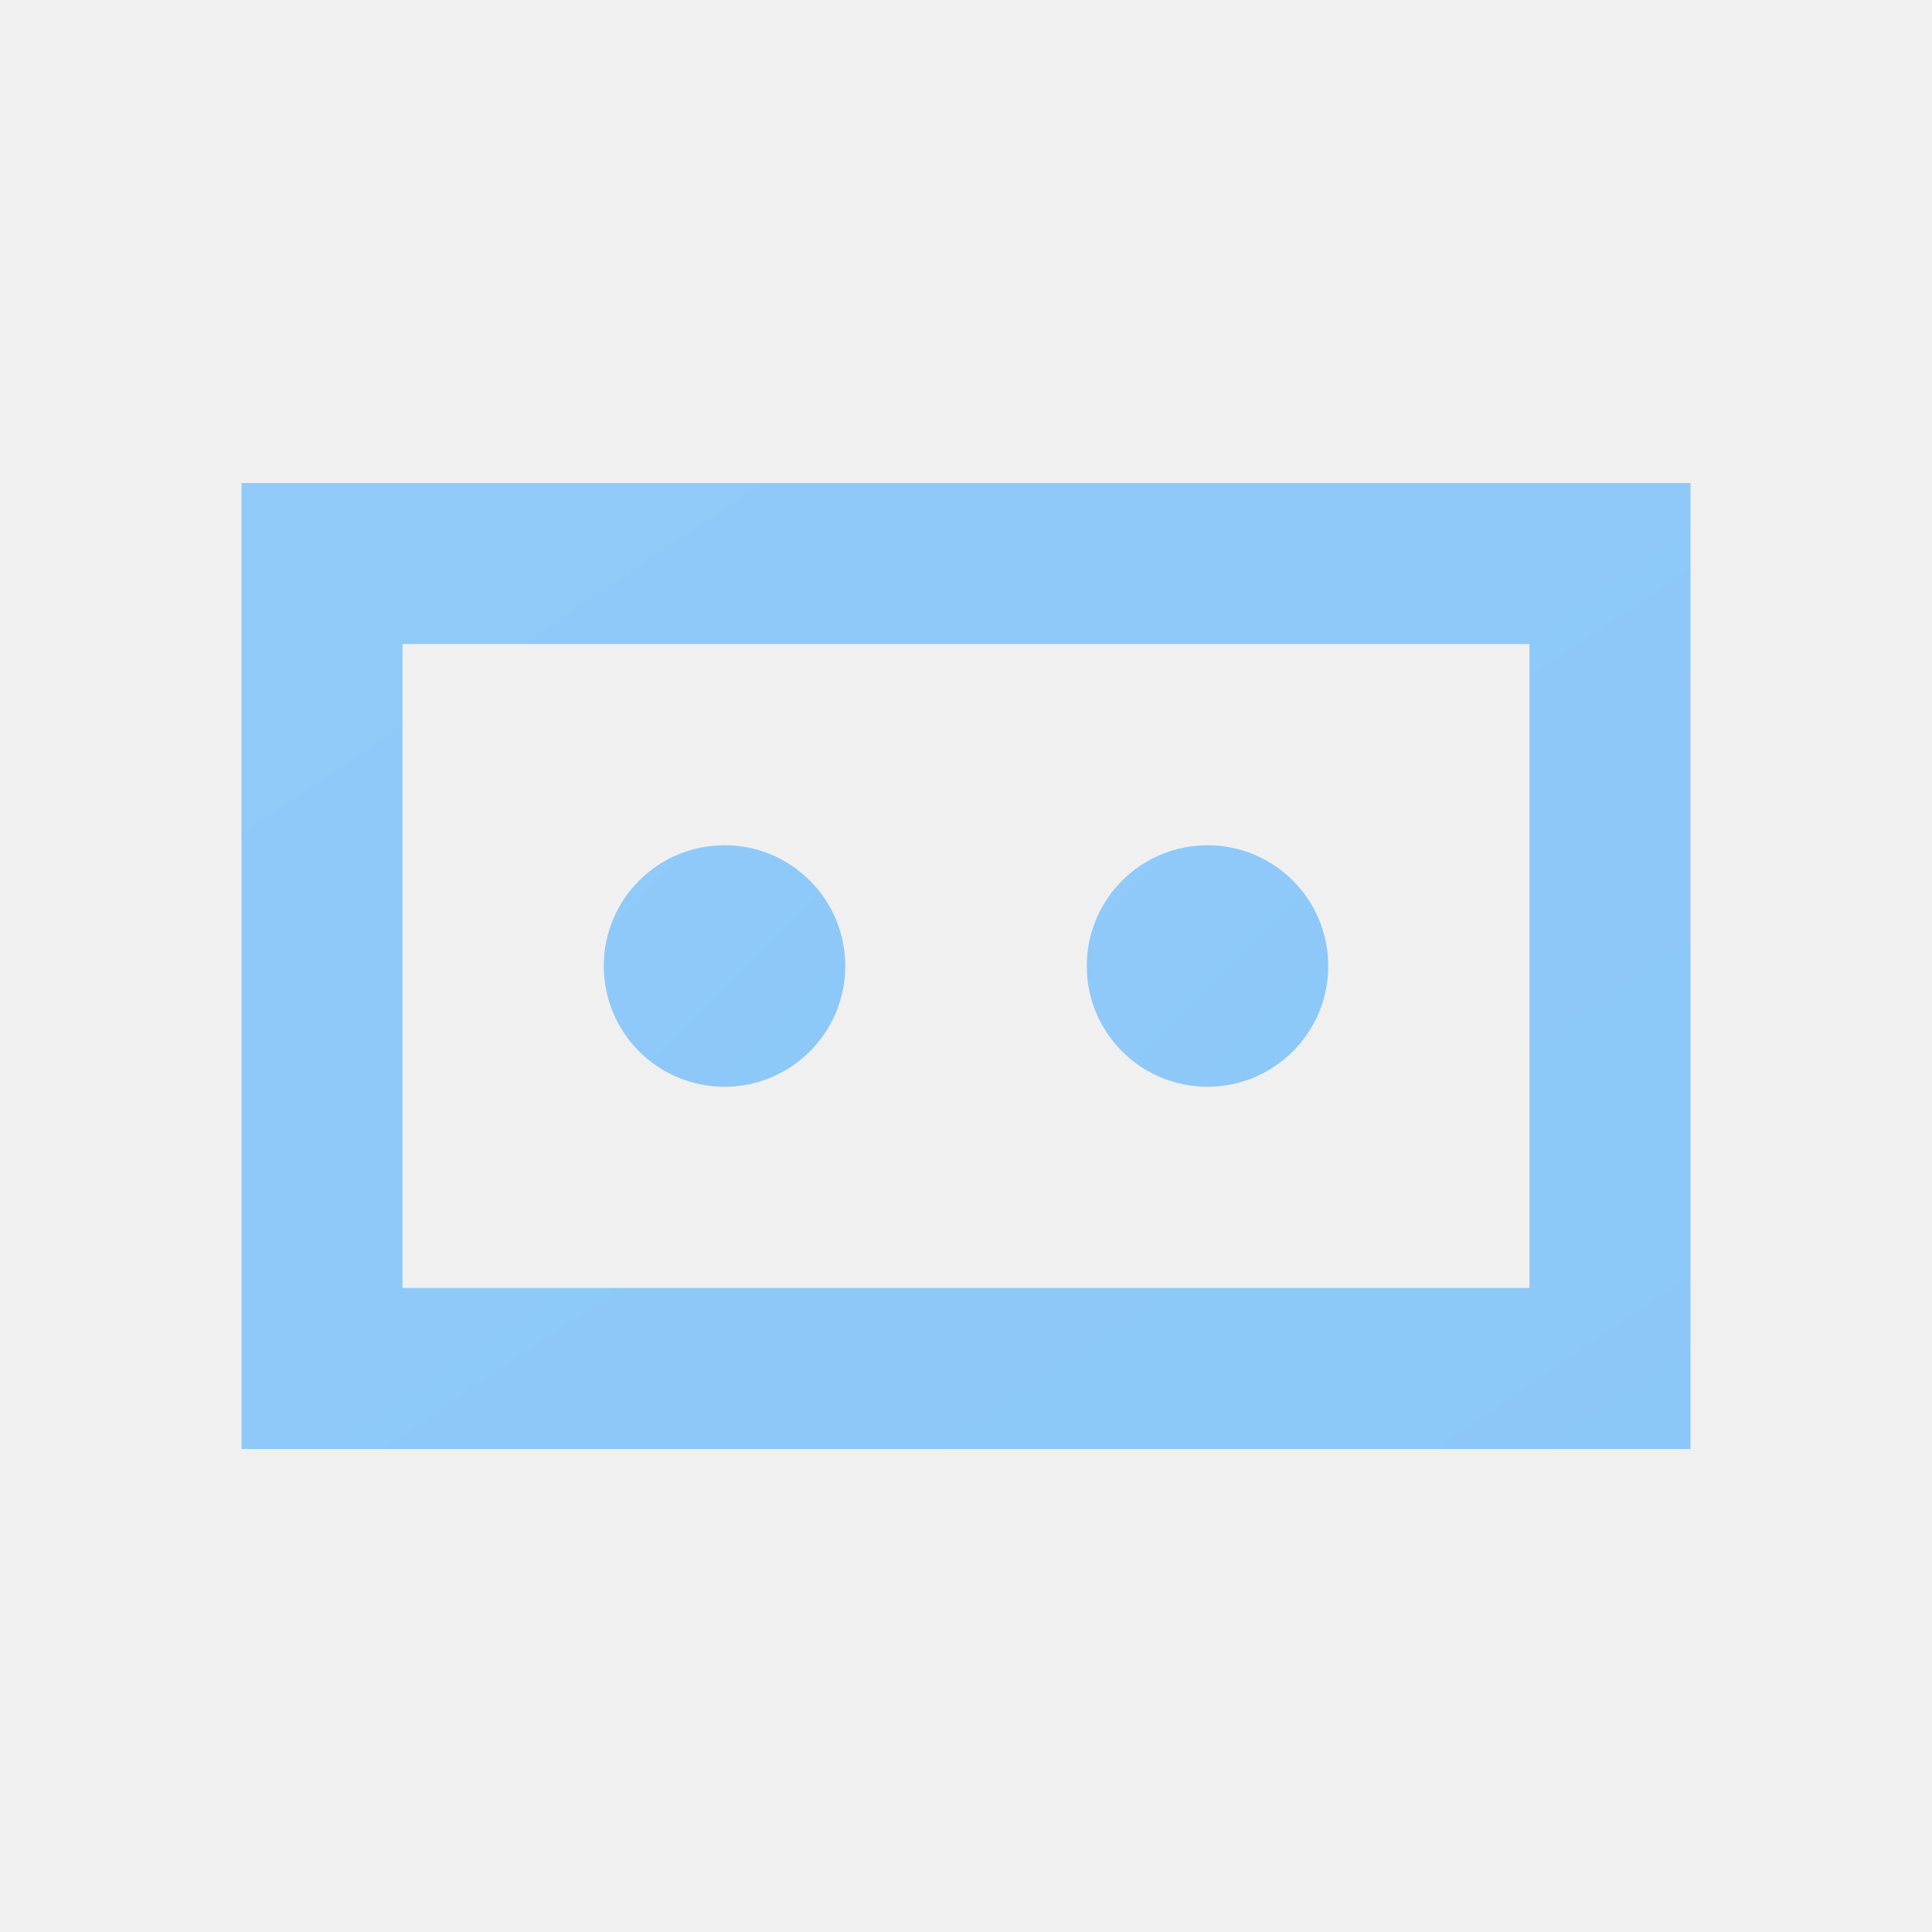
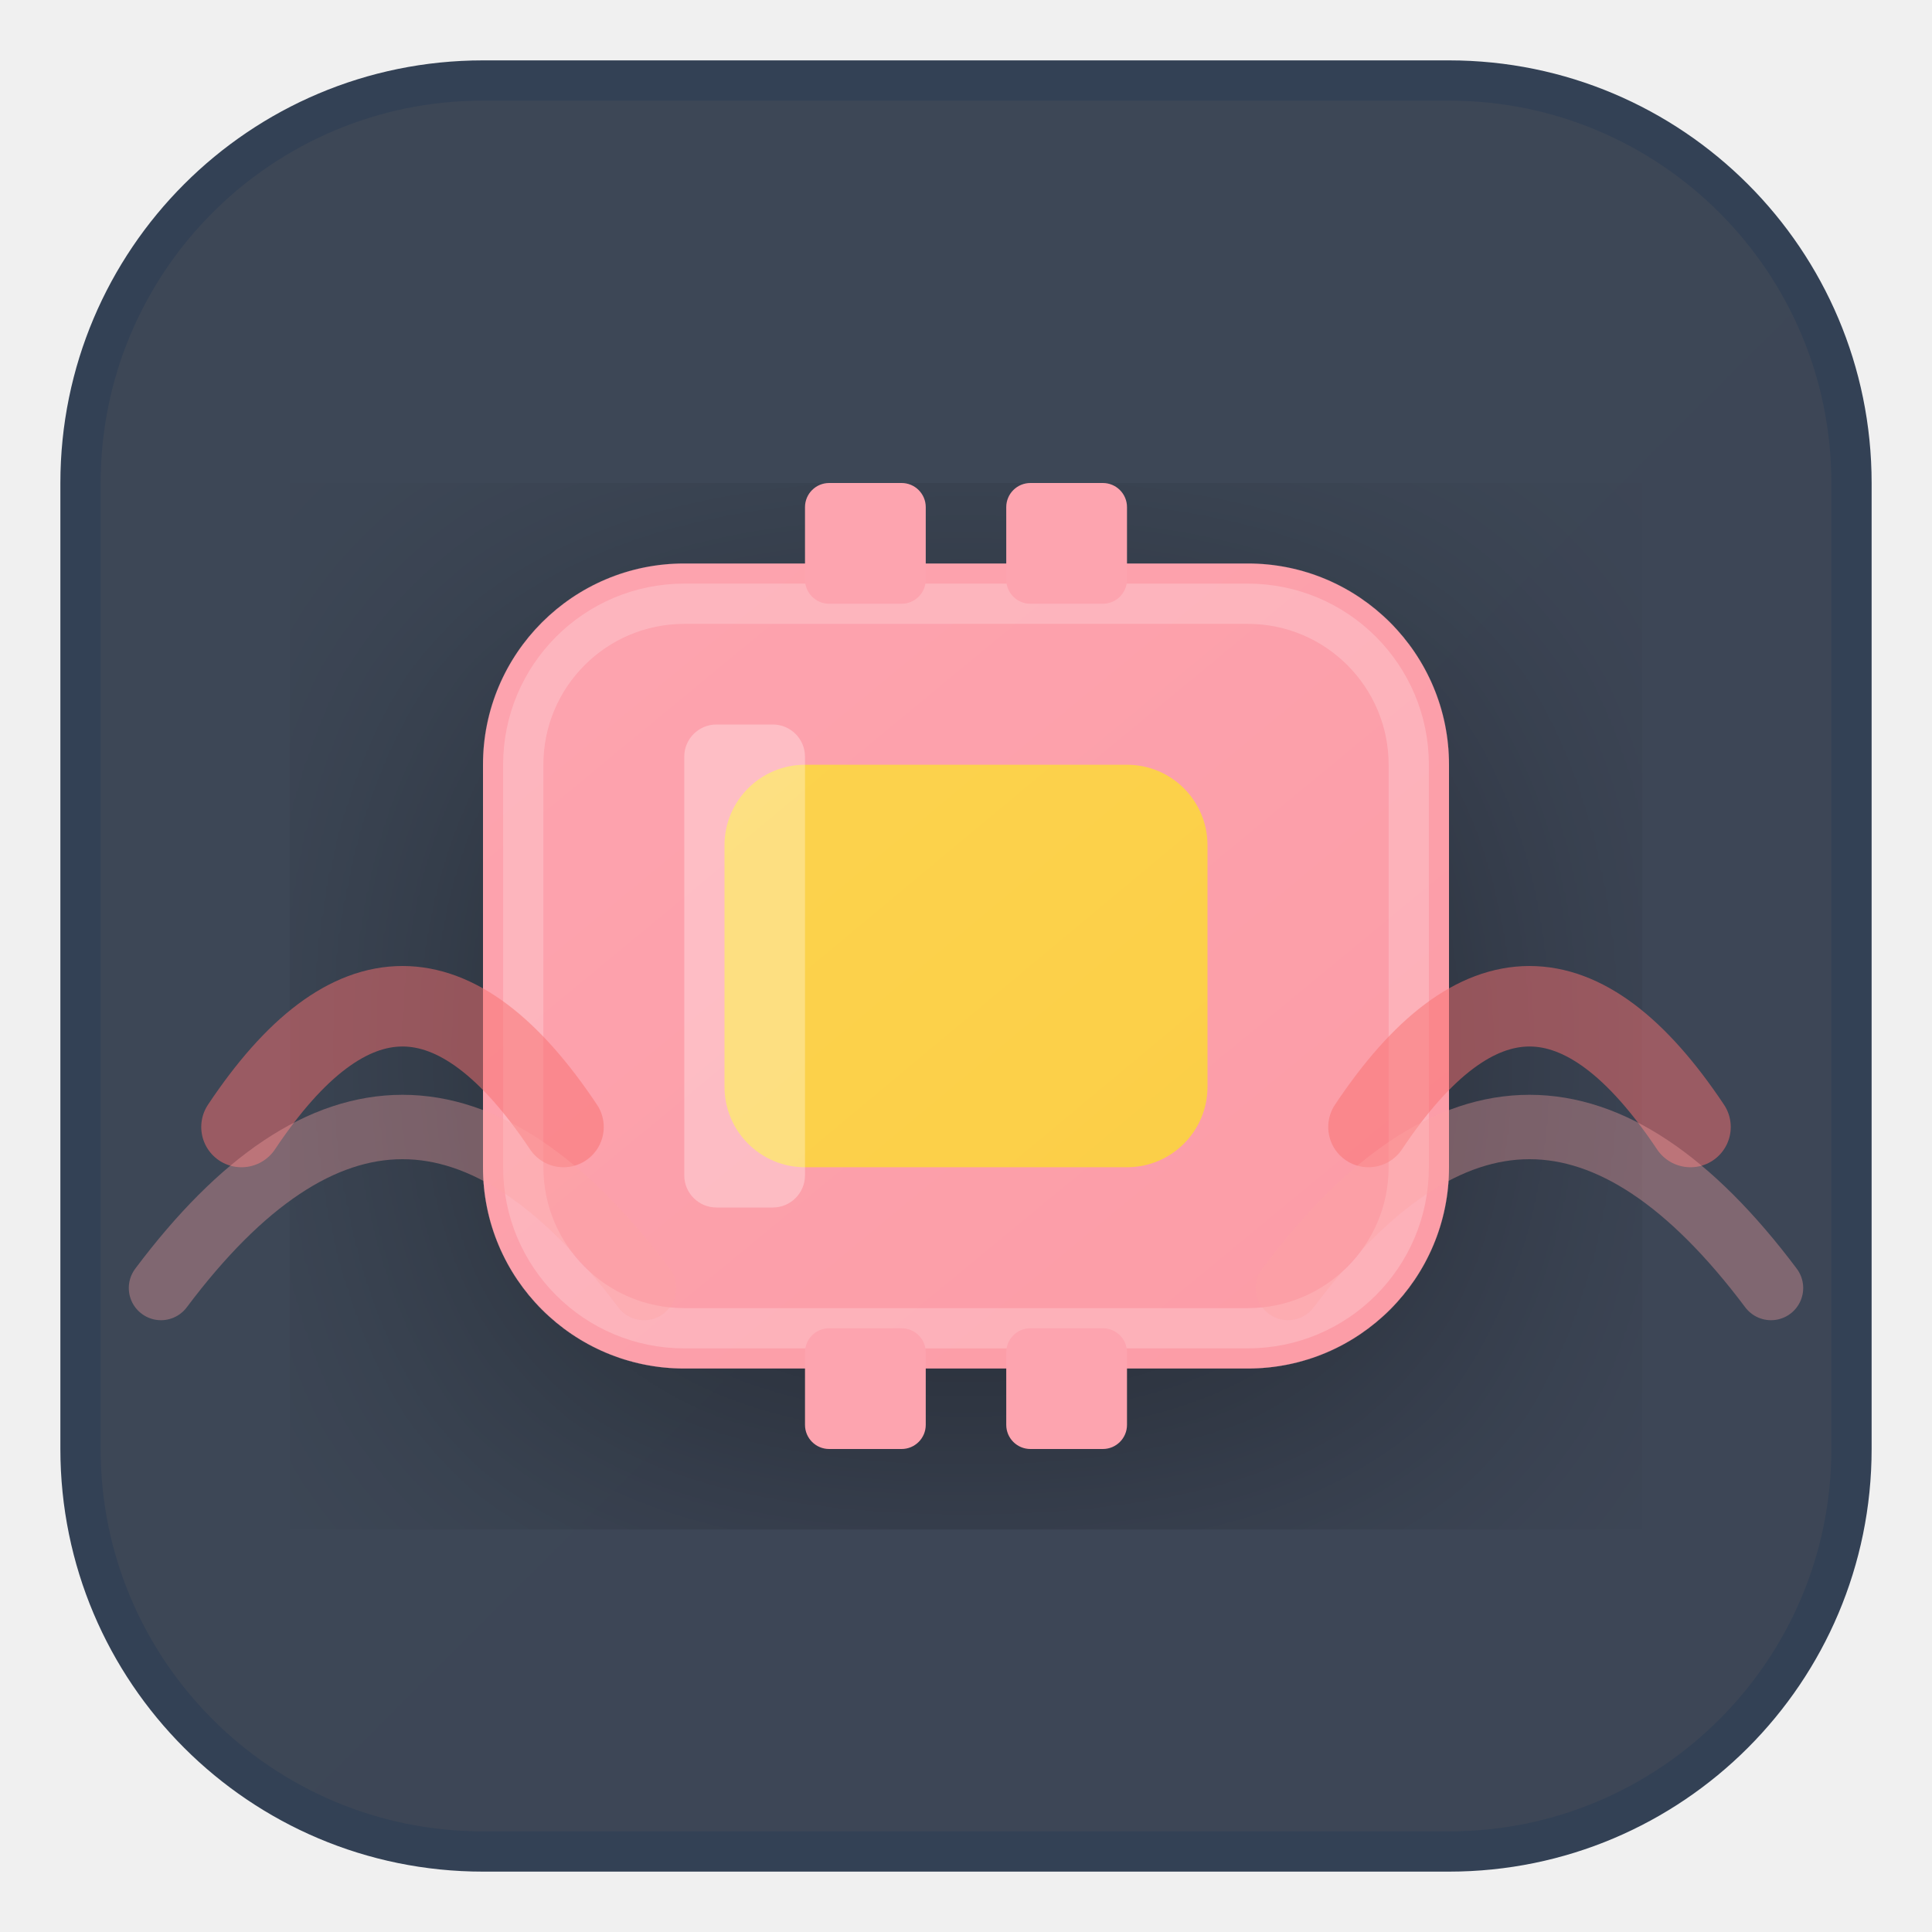
- <svg xmlns="http://www.w3.org/2000/svg" width="100" height="100" viewBox="0 0 24 24">
+ <svg xmlns="http://www.w3.org/2000/svg" width="128" height="128" viewBox="0 0 24 24" fill="none">
  <defs>
-     <linearGradient id="g" x1="0" y1="0" x2="24" y2="24">
-       <stop offset="0%" stop-color="#90CAF9" />
-       <stop offset="100%" stop-color="#1E88E5" />
+     <linearGradient id="bgGrad" x1="0" y1="0" x2="24" y2="24">
+       <stop offset="0%" stop-color="#1E293B" />
+       <stop offset="100%" stop-color="#0F172A" />
    </linearGradient>
+     <linearGradient id="redGrad" x1="0" y1="0" x2="12" y2="12">
+       <stop offset="0%" stop-color="#FDA4AF" />
+       <stop offset="100%" stop-color="#EF4444" />
+     </linearGradient>
+     <linearGradient id="orangeGrad" x1="0" y1="0" x2="12" y2="12">
+       <stop offset="0%" stop-color="#FCD34D" />
+       <stop offset="100%" stop-color="#F59E0B" />
+     </linearGradient>
+     <filter id="shadow" x="-20%" y="-20%" width="140%" height="140%">
+       <feDropShadow dx="0" dy="1" stdDeviation="2.5" flood-color="#000000" flood-opacity="0.4" />
+     </filter>
  </defs>
-   <path fill="url(#g)" d="M3 6v12h18V6H3zm16 10H5V8h14v8z" />
-   <circle fill="url(#g)" cx="9" cy="12" r="1.5" />
-   <circle fill="url(#g)" cx="15" cy="12" r="1.5" />
+   <rect x="1" y="1" width="22" height="22" rx="5" fill="url(#bgGrad)" fill-opacity="0.85" />
+   <rect x="1" y="1" width="22" height="22" rx="5" stroke="#334155" stroke-width="0.5" />
+   <rect x="6" y="7" width="12" height="10" rx="2.5" fill="url(#redGrad)" filter="url(#shadow)" />
+   <rect x="6.5" y="7.5" width="11" height="9" rx="2" fill="none" stroke="#FFFFFF" stroke-opacity="0.2" stroke-width="0.5" />
+   <rect x="9" y="9.5" width="6" height="5" rx="1" fill="url(#orangeGrad)" />
+   <rect x="8.5" y="9" width="1.5" height="6" rx="0.4" fill="#FFFFFF" fill-opacity="0.3" />
+   <path d="M3 14 Q5 11 7 14" stroke="#F87171" stroke-width="1" stroke-linecap="round" fill="none" stroke-opacity="0.5" />
+   <path d="M2 16 Q5 12 8 16" stroke="#FCA5A5" stroke-width="0.8" stroke-linecap="round" fill="none" stroke-opacity="0.35" />
+   <path d="M17 14 Q19 11 21 14" stroke="#F87171" stroke-width="1" stroke-linecap="round" fill="none" stroke-opacity="0.5" />
+   <path d="M16 16 Q19 12 22 16" stroke="#FCA5A5" stroke-width="0.8" stroke-linecap="round" fill="none" stroke-opacity="0.35" />
+   <rect x="10" y="6" width="1.5" height="1.5" rx="0.3" fill="#FDA4AF" />
+   <rect x="12.5" y="6" width="1.5" height="1.5" rx="0.3" fill="#FDA4AF" />
+   <rect x="10" y="16.5" width="1.5" height="1.5" rx="0.3" fill="#FDA4AF" />
+   <rect x="12.5" y="16.5" width="1.5" height="1.5" rx="0.3" fill="#FDA4AF" />
</svg>
